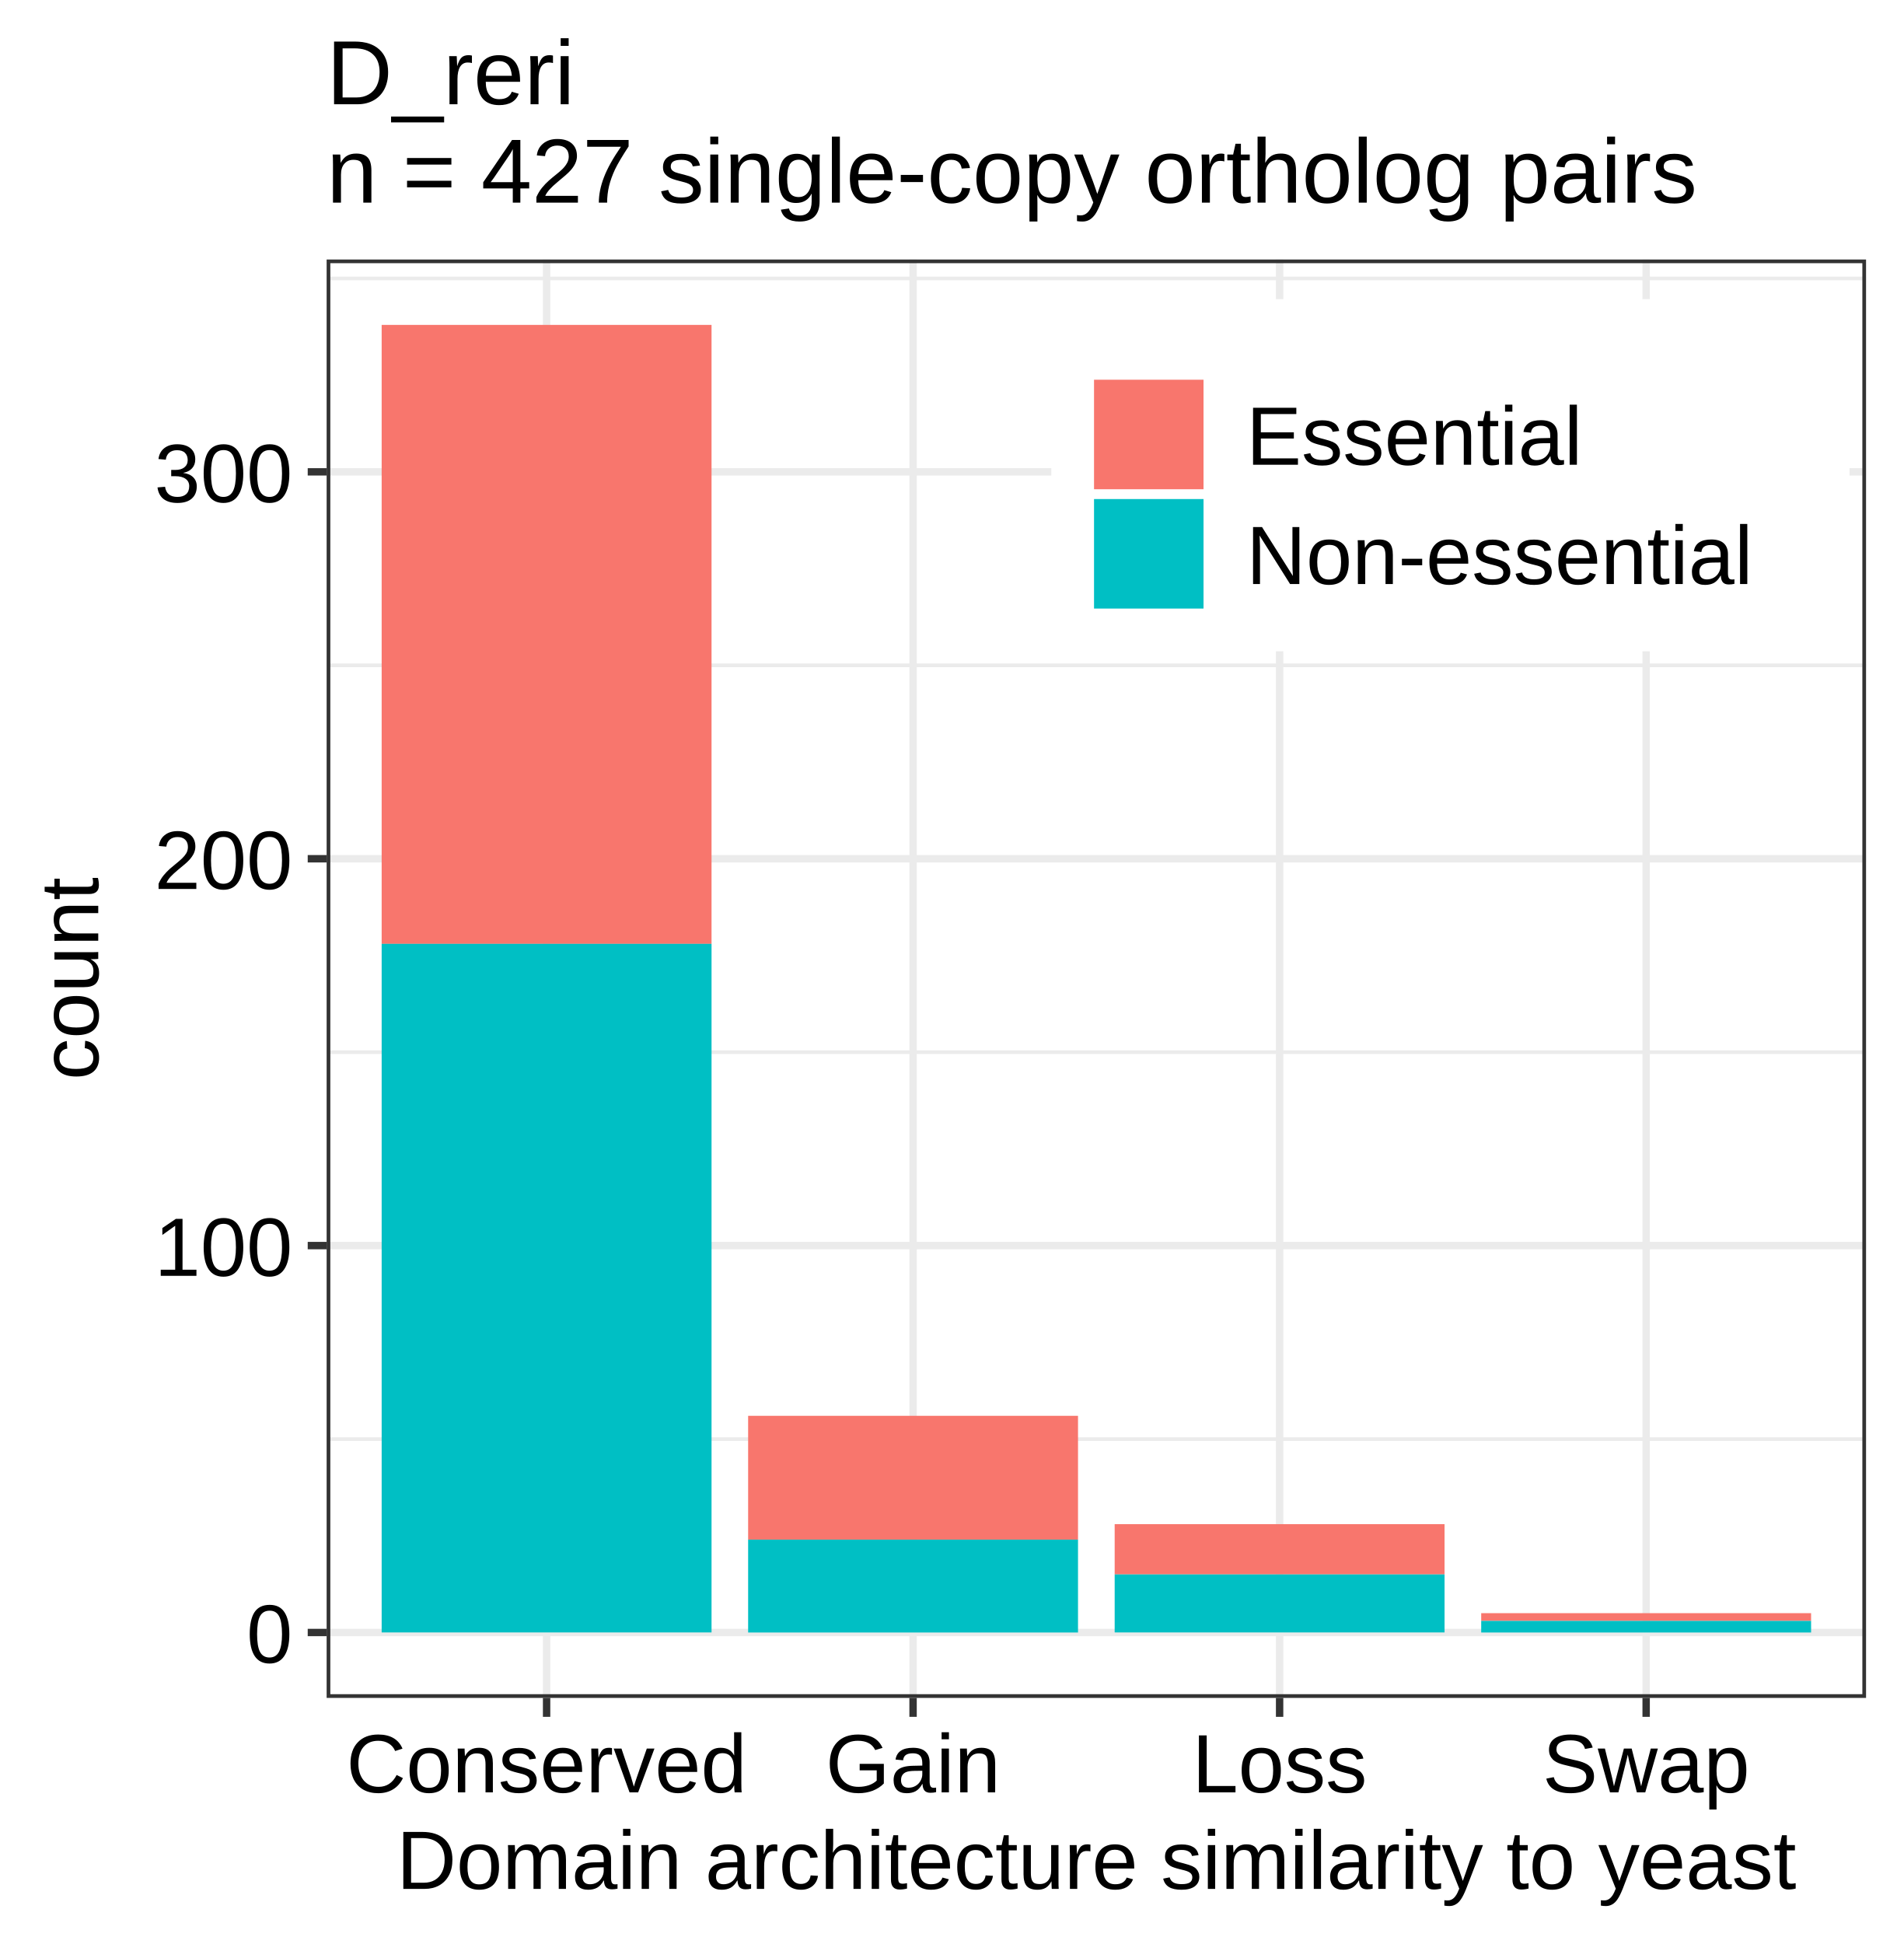
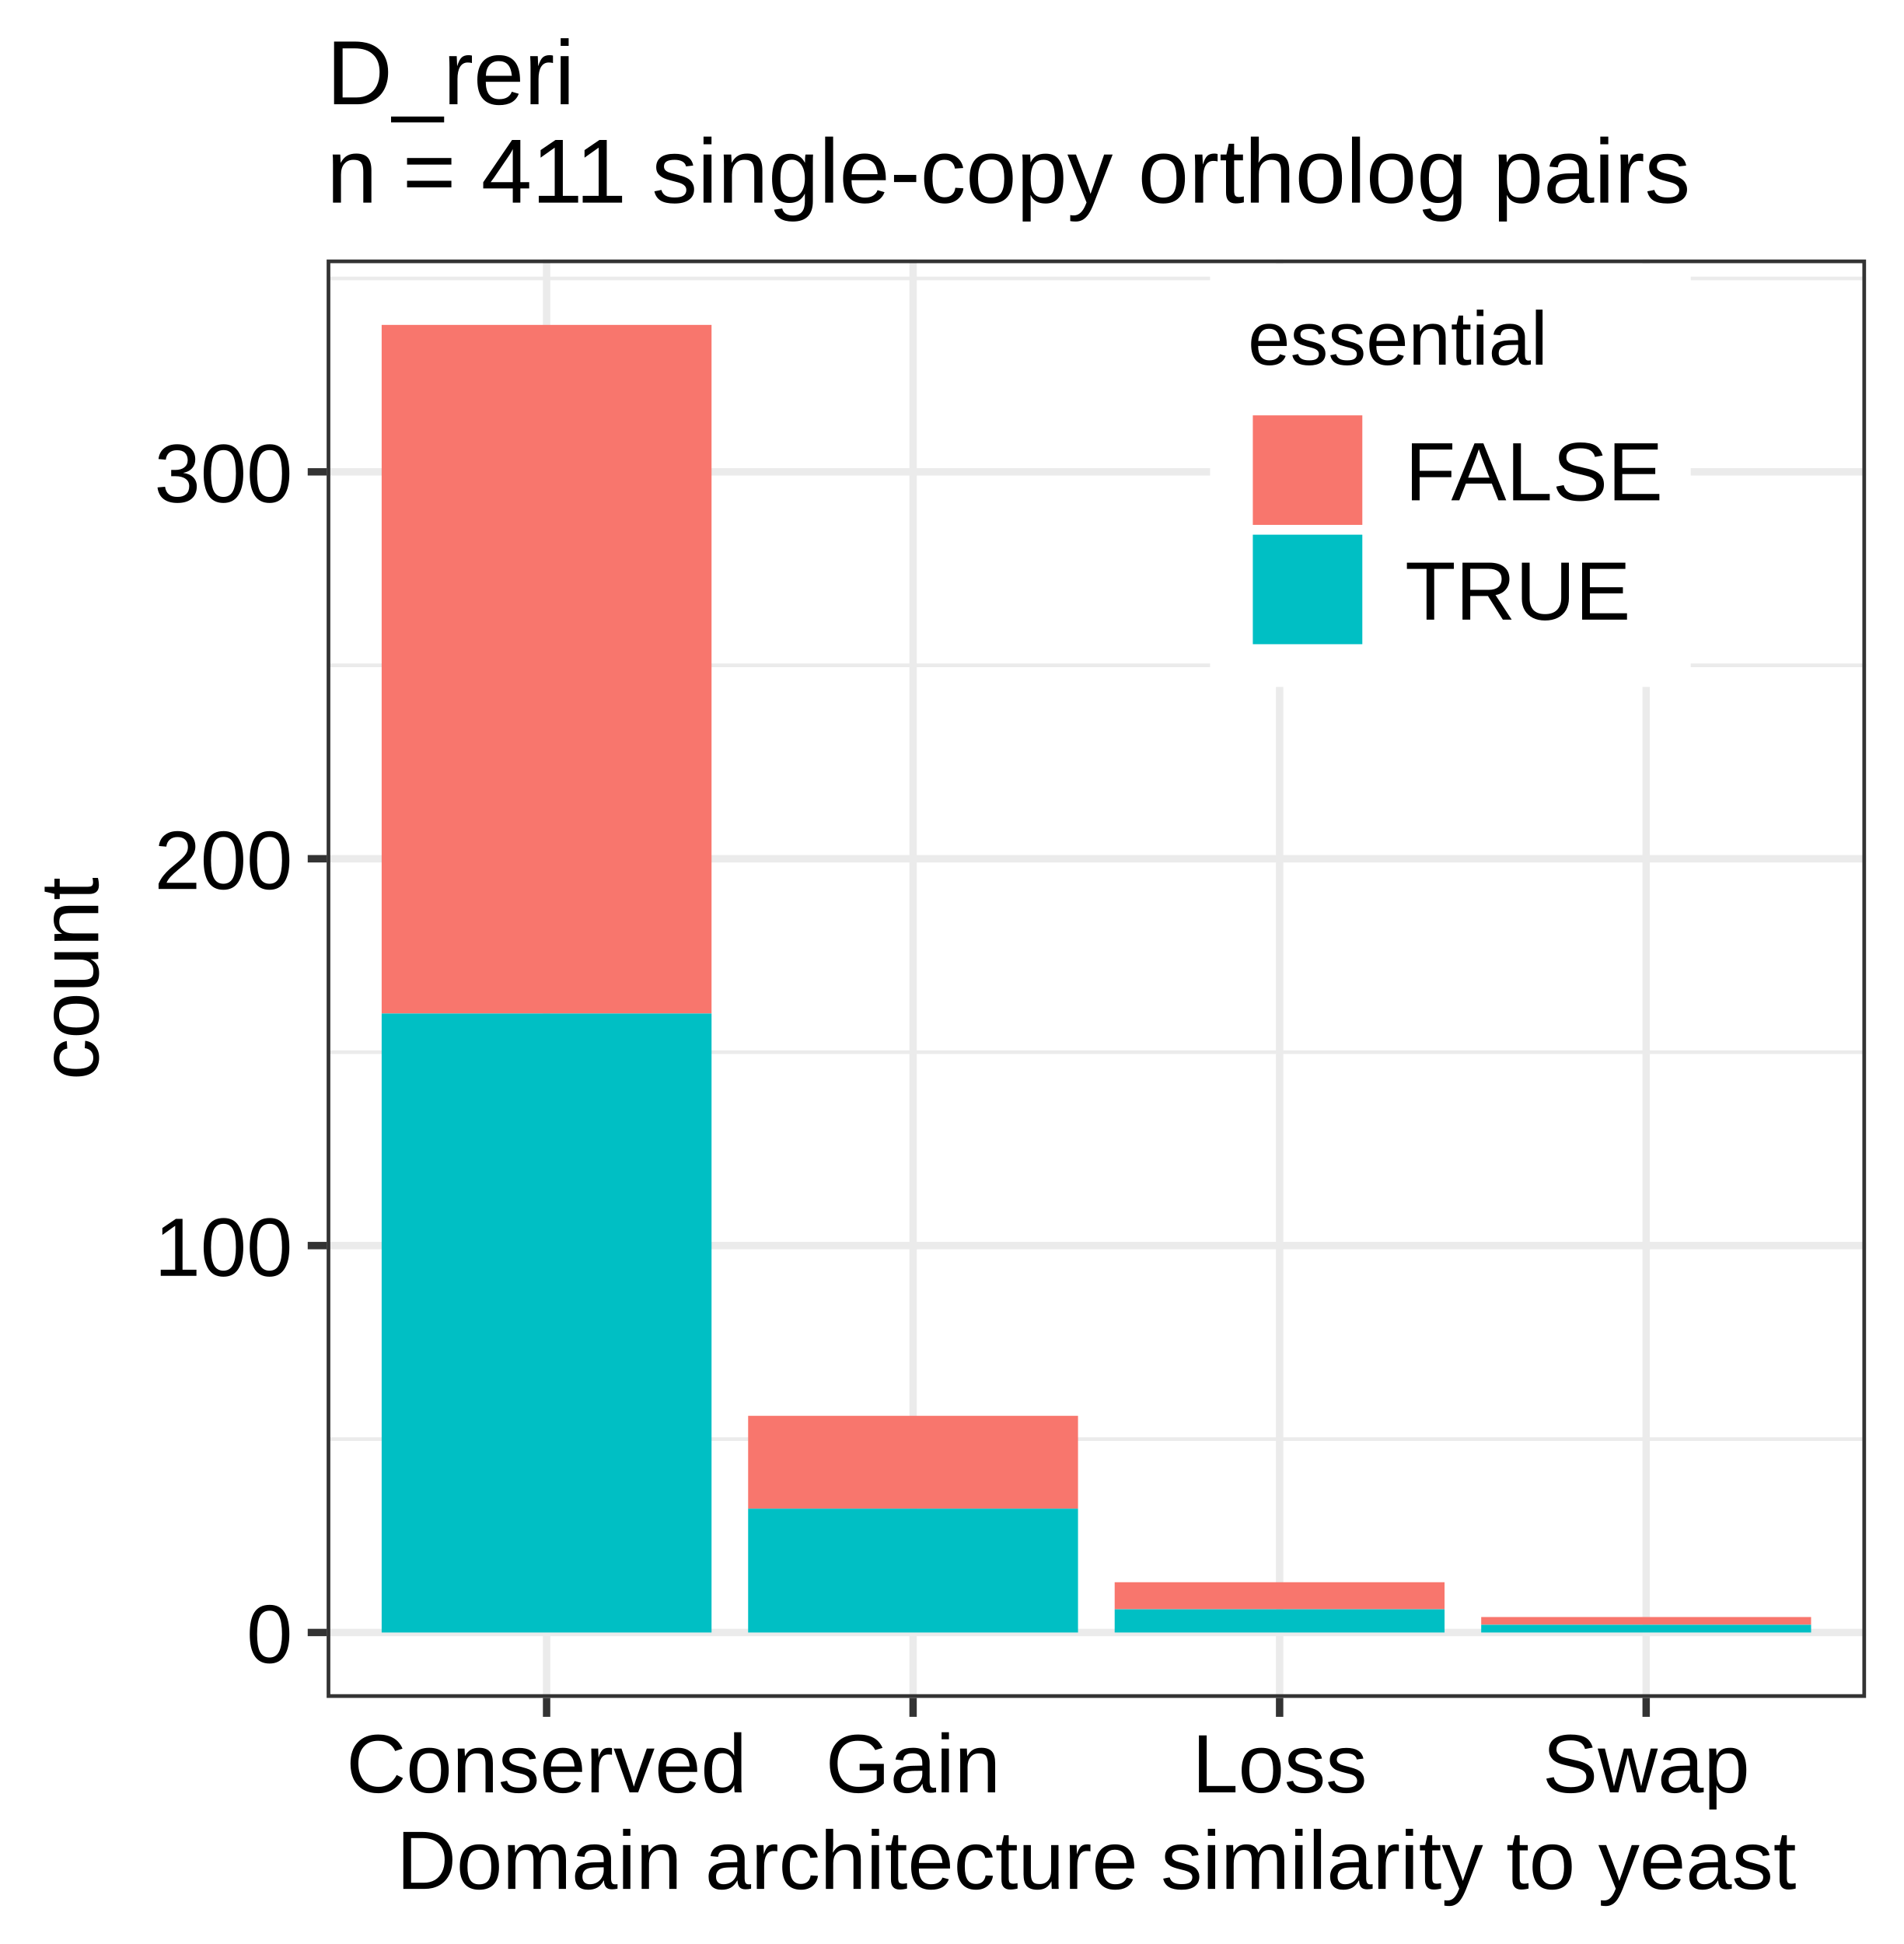
<svg xmlns="http://www.w3.org/2000/svg" class="svglite" width="275.76pt" height="281.52pt" viewBox="0 0 275.76 281.52">
  <defs>
    <style type="text/css">
    .svglite line, .svglite polyline, .svglite polygon, .svglite path, .svglite rect, .svglite circle {
      fill: none;
      stroke: #000000;
      stroke-linecap: round;
      stroke-linejoin: round;
      stroke-miterlimit: 10.00;
    }
    .svglite text {
      white-space: pre;
    }
  </style>
  </defs>
  <rect width="100%" height="100%" style="stroke: none; fill: #FFFFFF;" />
  <defs>
    <clipPath id="cpMC4wMHwyNzUuNzZ8MC4wMHwyODEuNTI=">
      <rect x="0.00" y="0.00" width="275.76" height="281.52" />
    </clipPath>
  </defs>
  <g clip-path="url(#cpMC4wMHwyNzUuNzZ8MC4wMHwyODEuNTI=)">
    <rect x="-0" y="-0" width="275.76" height="281.52" style="stroke-width: 1.07; stroke: #FFFFFF; fill: #FFFFFF;" />
  </g>
  <defs>
    <clipPath id="cpNDcuMzF8MjcwLjI4fDM3LjU4fDI0NS44OA==">
      <rect x="47.31" y="37.58" width="222.97" height="208.30" />
    </clipPath>
  </defs>
  <g clip-path="url(#cpNDcuMzF8MjcwLjI4fDM3LjU4fDI0NS44OA==)">
    <rect x="47.31" y="37.58" width="222.97" height="208.30" style="stroke-width: 1.07; stroke: none; fill: #FFFFFF;" />
    <polyline points="47.31,208.40 270.28,208.40 " style="stroke-width: 0.53; stroke: #EBEBEB; stroke-linecap: butt;" />
    <polyline points="47.31,152.37 270.28,152.37 " style="stroke-width: 0.53; stroke: #EBEBEB; stroke-linecap: butt;" />
    <polyline points="47.31,96.35 270.28,96.35 " style="stroke-width: 0.53; stroke: #EBEBEB; stroke-linecap: butt;" />
    <polyline points="47.31,40.32 270.28,40.32 " style="stroke-width: 0.53; stroke: #EBEBEB; stroke-linecap: butt;" />
    <polyline points="47.31,236.41 270.28,236.41 " style="stroke-width: 1.07; stroke: #EBEBEB; stroke-linecap: butt;" />
    <polyline points="47.31,180.38 270.28,180.38 " style="stroke-width: 1.07; stroke: #EBEBEB; stroke-linecap: butt;" />
    <polyline points="47.31,124.36 270.28,124.36 " style="stroke-width: 1.07; stroke: #EBEBEB; stroke-linecap: butt;" />
    <polyline points="47.31,68.33 270.28,68.33 " style="stroke-width: 1.07; stroke: #EBEBEB; stroke-linecap: butt;" />
    <polyline points="79.17,245.88 79.17,37.58 " style="stroke-width: 1.07; stroke: #EBEBEB; stroke-linecap: butt;" />
    <polyline points="132.25,245.88 132.25,37.58 " style="stroke-width: 1.07; stroke: #EBEBEB; stroke-linecap: butt;" />
    <polyline points="185.34,245.88 185.34,37.58 " style="stroke-width: 1.07; stroke: #EBEBEB; stroke-linecap: butt;" />
    <polyline points="238.43,245.88 238.43,37.58 " style="stroke-width: 1.07; stroke: #EBEBEB; stroke-linecap: butt;" />
-     <rect x="55.28" y="47.05" width="47.78" height="89.64" style="stroke-width: 1.07; stroke: none; stroke-linecap: square; stroke-linejoin: miter; fill: #F8766D;" />
-     <rect x="55.28" y="136.68" width="47.78" height="99.72" style="stroke-width: 1.07; stroke: none; stroke-linecap: square; stroke-linejoin: miter; fill: #00BFC4;" />
-     <rect x="108.36" y="205.03" width="47.78" height="17.93" style="stroke-width: 1.07; stroke: none; stroke-linecap: square; stroke-linejoin: miter; fill: #F8766D;" />
-     <rect x="108.36" y="222.96" width="47.78" height="13.45" style="stroke-width: 1.07; stroke: none; stroke-linecap: square; stroke-linejoin: miter; fill: #00BFC4;" />
-     <rect x="161.45" y="220.72" width="47.78" height="7.28" style="stroke-width: 1.07; stroke: none; stroke-linecap: square; stroke-linejoin: miter; fill: #F8766D;" />
-     <rect x="161.45" y="228.00" width="47.78" height="8.40" style="stroke-width: 1.07; stroke: none; stroke-linecap: square; stroke-linejoin: miter; fill: #00BFC4;" />
-     <rect x="214.54" y="233.61" width="47.78" height="1.12" style="stroke-width: 1.07; stroke: none; stroke-linecap: square; stroke-linejoin: miter; fill: #F8766D;" />
-     <rect x="214.54" y="234.73" width="47.78" height="1.68" style="stroke-width: 1.07; stroke: none; stroke-linecap: square; stroke-linejoin: miter; fill: #00BFC4;" />
+     <rect x="55.28" y="47.05" width="47.78" height="99.72" style="stroke-width: 1.07; stroke: none; stroke-linecap: square; stroke-linejoin: miter; fill: #F8766D;" />
+     <rect x="55.28" y="146.77" width="47.78" height="89.64" style="stroke-width: 1.07; stroke: none; stroke-linecap: square; stroke-linejoin: miter; fill: #00BFC4;" />
+     <rect x="108.36" y="205.03" width="47.78" height="13.45" style="stroke-width: 1.07; stroke: none; stroke-linecap: square; stroke-linejoin: miter; fill: #F8766D;" />
+     <rect x="108.36" y="218.48" width="47.78" height="17.93" style="stroke-width: 1.07; stroke: none; stroke-linecap: square; stroke-linejoin: miter; fill: #00BFC4;" />
+     <rect x="161.45" y="229.13" width="47.78" height="3.92" style="stroke-width: 1.07; stroke: none; stroke-linecap: square; stroke-linejoin: miter; fill: #F8766D;" />
+     <rect x="161.45" y="233.05" width="47.78" height="3.36" style="stroke-width: 1.07; stroke: none; stroke-linecap: square; stroke-linejoin: miter; fill: #00BFC4;" />
+     <rect x="214.54" y="234.17" width="47.78" height="1.12" style="stroke-width: 1.07; stroke: none; stroke-linecap: square; stroke-linejoin: miter; fill: #F8766D;" />
+     <rect x="214.54" y="235.29" width="47.78" height="1.12" style="stroke-width: 1.07; stroke: none; stroke-linecap: square; stroke-linejoin: miter; fill: #00BFC4;" />
    <rect x="47.31" y="37.58" width="222.97" height="208.30" style="stroke-width: 1.07; stroke: #333333;" />
  </g>
  <g clip-path="url(#cpMC4wMHwyNzUuNzZ8MC4wMHwyODEuNTI=)">
    <text x="42.38" y="240.78" text-anchor="end" style="font-size: 12.00px; font-family: &quot;Arimo&quot;;" textLength="7.64px" lengthAdjust="spacingAndGlyphs">0</text>
    <text x="42.38" y="184.76" text-anchor="end" style="font-size: 12.00px; font-family: &quot;Arimo&quot;;" textLength="22.92px" lengthAdjust="spacingAndGlyphs">100</text>
    <text x="42.38" y="128.73" text-anchor="end" style="font-size: 12.00px; font-family: &quot;Arimo&quot;;" textLength="22.92px" lengthAdjust="spacingAndGlyphs">200</text>
    <text x="42.38" y="72.71" text-anchor="end" style="font-size: 12.00px; font-family: &quot;Arimo&quot;;" textLength="22.92px" lengthAdjust="spacingAndGlyphs">300</text>
    <polyline points="44.57,236.41 47.31,236.41 " style="stroke-width: 1.07; stroke: #333333; stroke-linecap: butt;" />
    <polyline points="44.57,180.38 47.31,180.38 " style="stroke-width: 1.07; stroke: #333333; stroke-linecap: butt;" />
    <polyline points="44.57,124.36 47.31,124.36 " style="stroke-width: 1.07; stroke: #333333; stroke-linecap: butt;" />
    <polyline points="44.57,68.33 47.31,68.33 " style="stroke-width: 1.07; stroke: #333333; stroke-linecap: butt;" />
    <polyline points="79.17,248.62 79.17,245.88 " style="stroke-width: 1.07; stroke: #333333; stroke-linecap: butt;" />
    <polyline points="132.25,248.62 132.25,245.88 " style="stroke-width: 1.07; stroke: #333333; stroke-linecap: butt;" />
    <polyline points="185.34,248.62 185.34,245.88 " style="stroke-width: 1.07; stroke: #333333; stroke-linecap: butt;" />
    <polyline points="238.43,248.62 238.43,245.88 " style="stroke-width: 1.07; stroke: #333333; stroke-linecap: butt;" />
    <text x="79.17" y="259.56" text-anchor="middle" style="font-size: 12.00px; font-family: &quot;Arimo&quot;;" textLength="64.02px" lengthAdjust="spacingAndGlyphs">Conserved</text>
    <text x="132.25" y="259.56" text-anchor="middle" style="font-size: 12.00px; font-family: &quot;Arimo&quot;;" textLength="27.60px" lengthAdjust="spacingAndGlyphs">Gain</text>
    <text x="185.34" y="259.56" text-anchor="middle" style="font-size: 12.00px; font-family: &quot;Arimo&quot;;" textLength="26.34px" lengthAdjust="spacingAndGlyphs">Loss</text>
    <text x="238.43" y="259.56" text-anchor="middle" style="font-size: 12.00px; font-family: &quot;Arimo&quot;;" textLength="32.41px" lengthAdjust="spacingAndGlyphs">Swap</text>
    <text x="158.80" y="273.54" text-anchor="middle" style="font-size: 12.00px; font-family: &quot;Arimo&quot;;" textLength="234.75px" lengthAdjust="spacingAndGlyphs">Domain architecture similarity to yeast</text>
    <text transform="translate(14.23,141.73) rotate(-90)" text-anchor="middle" style="font-size: 12.00px; font-family: &quot;Arimo&quot;;" textLength="33.88px" lengthAdjust="spacingAndGlyphs">count</text>
-     <rect x="152.27" y="43.32" width="115.62" height="51.00" style="stroke-width: 1.07; stroke: none; fill: #FFFFFF;" />
-     <rect x="157.75" y="54.28" width="17.28" height="17.28" style="stroke-width: 1.07; stroke: none; fill: #FFFFFF;" />
-     <rect x="158.46" y="54.99" width="15.86" height="15.86" style="stroke-width: 1.07; stroke: none; stroke-linecap: square; stroke-linejoin: miter; fill: #F8766D;" />
-     <rect x="157.75" y="71.56" width="17.28" height="17.28" style="stroke-width: 1.07; stroke: none; fill: #FFFFFF;" />
-     <rect x="158.46" y="72.27" width="15.86" height="15.86" style="stroke-width: 1.07; stroke: none; stroke-linecap: square; stroke-linejoin: miter; fill: #00BFC4;" />
-     <text x="180.51" y="67.30" style="font-size: 12.00px; font-family: &quot;Arimo&quot;;" textLength="53.83px" lengthAdjust="spacingAndGlyphs">Essential</text>
-     <text x="180.51" y="84.58" style="font-size: 12.00px; font-family: &quot;Arimo&quot;;" textLength="81.90px" lengthAdjust="spacingAndGlyphs">Non-essential</text>
+     <rect x="175.27" y="38.17" width="69.62" height="61.31" style="stroke-width: 1.07; stroke: none; fill: #FFFFFF;" />
+     <text x="180.75" y="52.81" style="font-size: 11.00px; font-family: &quot;Arimo&quot;;" textLength="49.14px" lengthAdjust="spacingAndGlyphs">essential</text>
+     <rect x="180.75" y="59.44" width="17.28" height="17.28" style="stroke-width: 1.07; stroke: none; fill: #FFFFFF;" />
+     <rect x="181.46" y="60.15" width="15.86" height="15.86" style="stroke-width: 1.07; stroke: none; stroke-linecap: square; stroke-linejoin: miter; fill: #F8766D;" />
+     <rect x="180.75" y="76.72" width="17.28" height="17.28" style="stroke-width: 1.07; stroke: none; fill: #FFFFFF;" />
+     <rect x="181.46" y="77.43" width="15.86" height="15.86" style="stroke-width: 1.07; stroke: none; stroke-linecap: square; stroke-linejoin: miter; fill: #00BFC4;" />
+     <text x="203.51" y="72.45" style="font-size: 12.00px; font-family: &quot;Arimo&quot;;" textLength="35.90px" lengthAdjust="spacingAndGlyphs">FALSE</text>
+     <text x="203.51" y="89.73" style="font-size: 12.00px; font-family: &quot;Arimo&quot;;" textLength="32.03px" lengthAdjust="spacingAndGlyphs">TRUE</text>
    <text x="47.31" y="15.10" style="font-size: 13.20px; font-family: &quot;Arimo&quot;;" textLength="39.09px" lengthAdjust="spacingAndGlyphs">D_reri</text>
-     <text x="47.31" y="29.35" style="font-size: 13.20px; font-family: &quot;Arimo&quot;;" textLength="228.47px" lengthAdjust="spacingAndGlyphs">n = 427 single-copy ortholog pairs</text>
+     <text x="47.31" y="29.35" style="font-size: 13.20px; font-family: &quot;Arimo&quot;;" textLength="228.47px" lengthAdjust="spacingAndGlyphs">n = 411 single-copy ortholog pairs</text>
  </g>
</svg>
